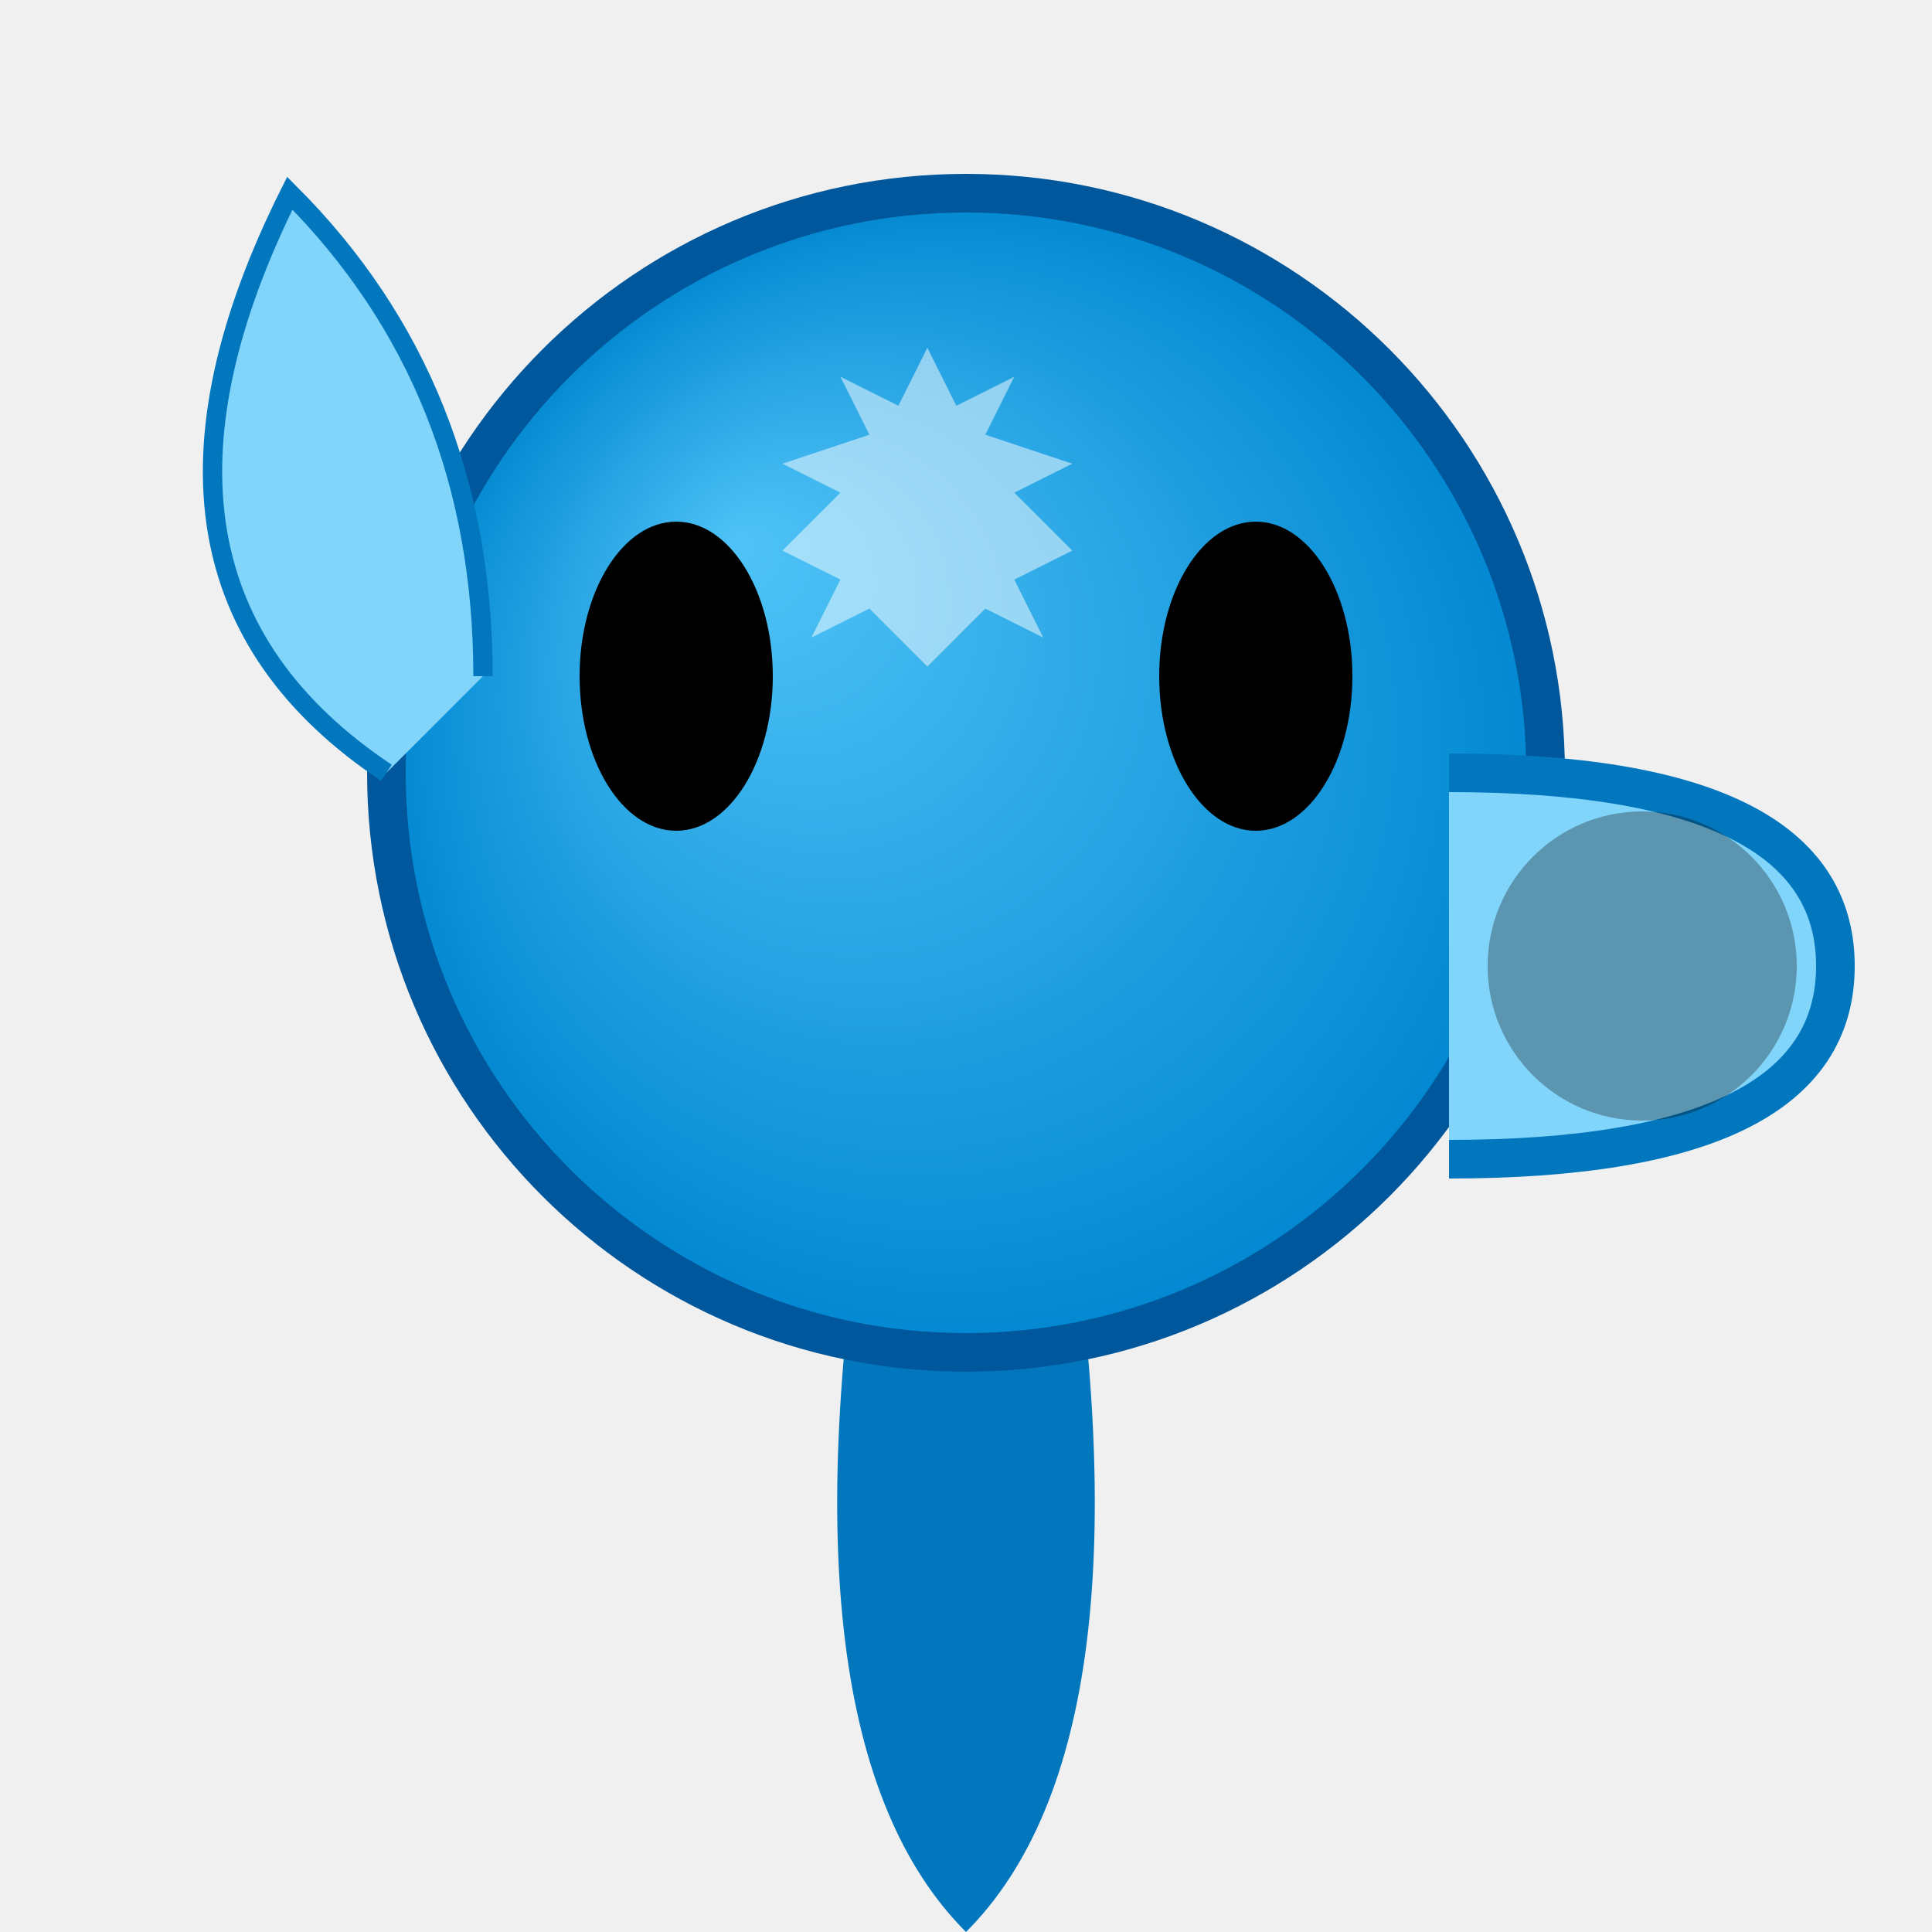
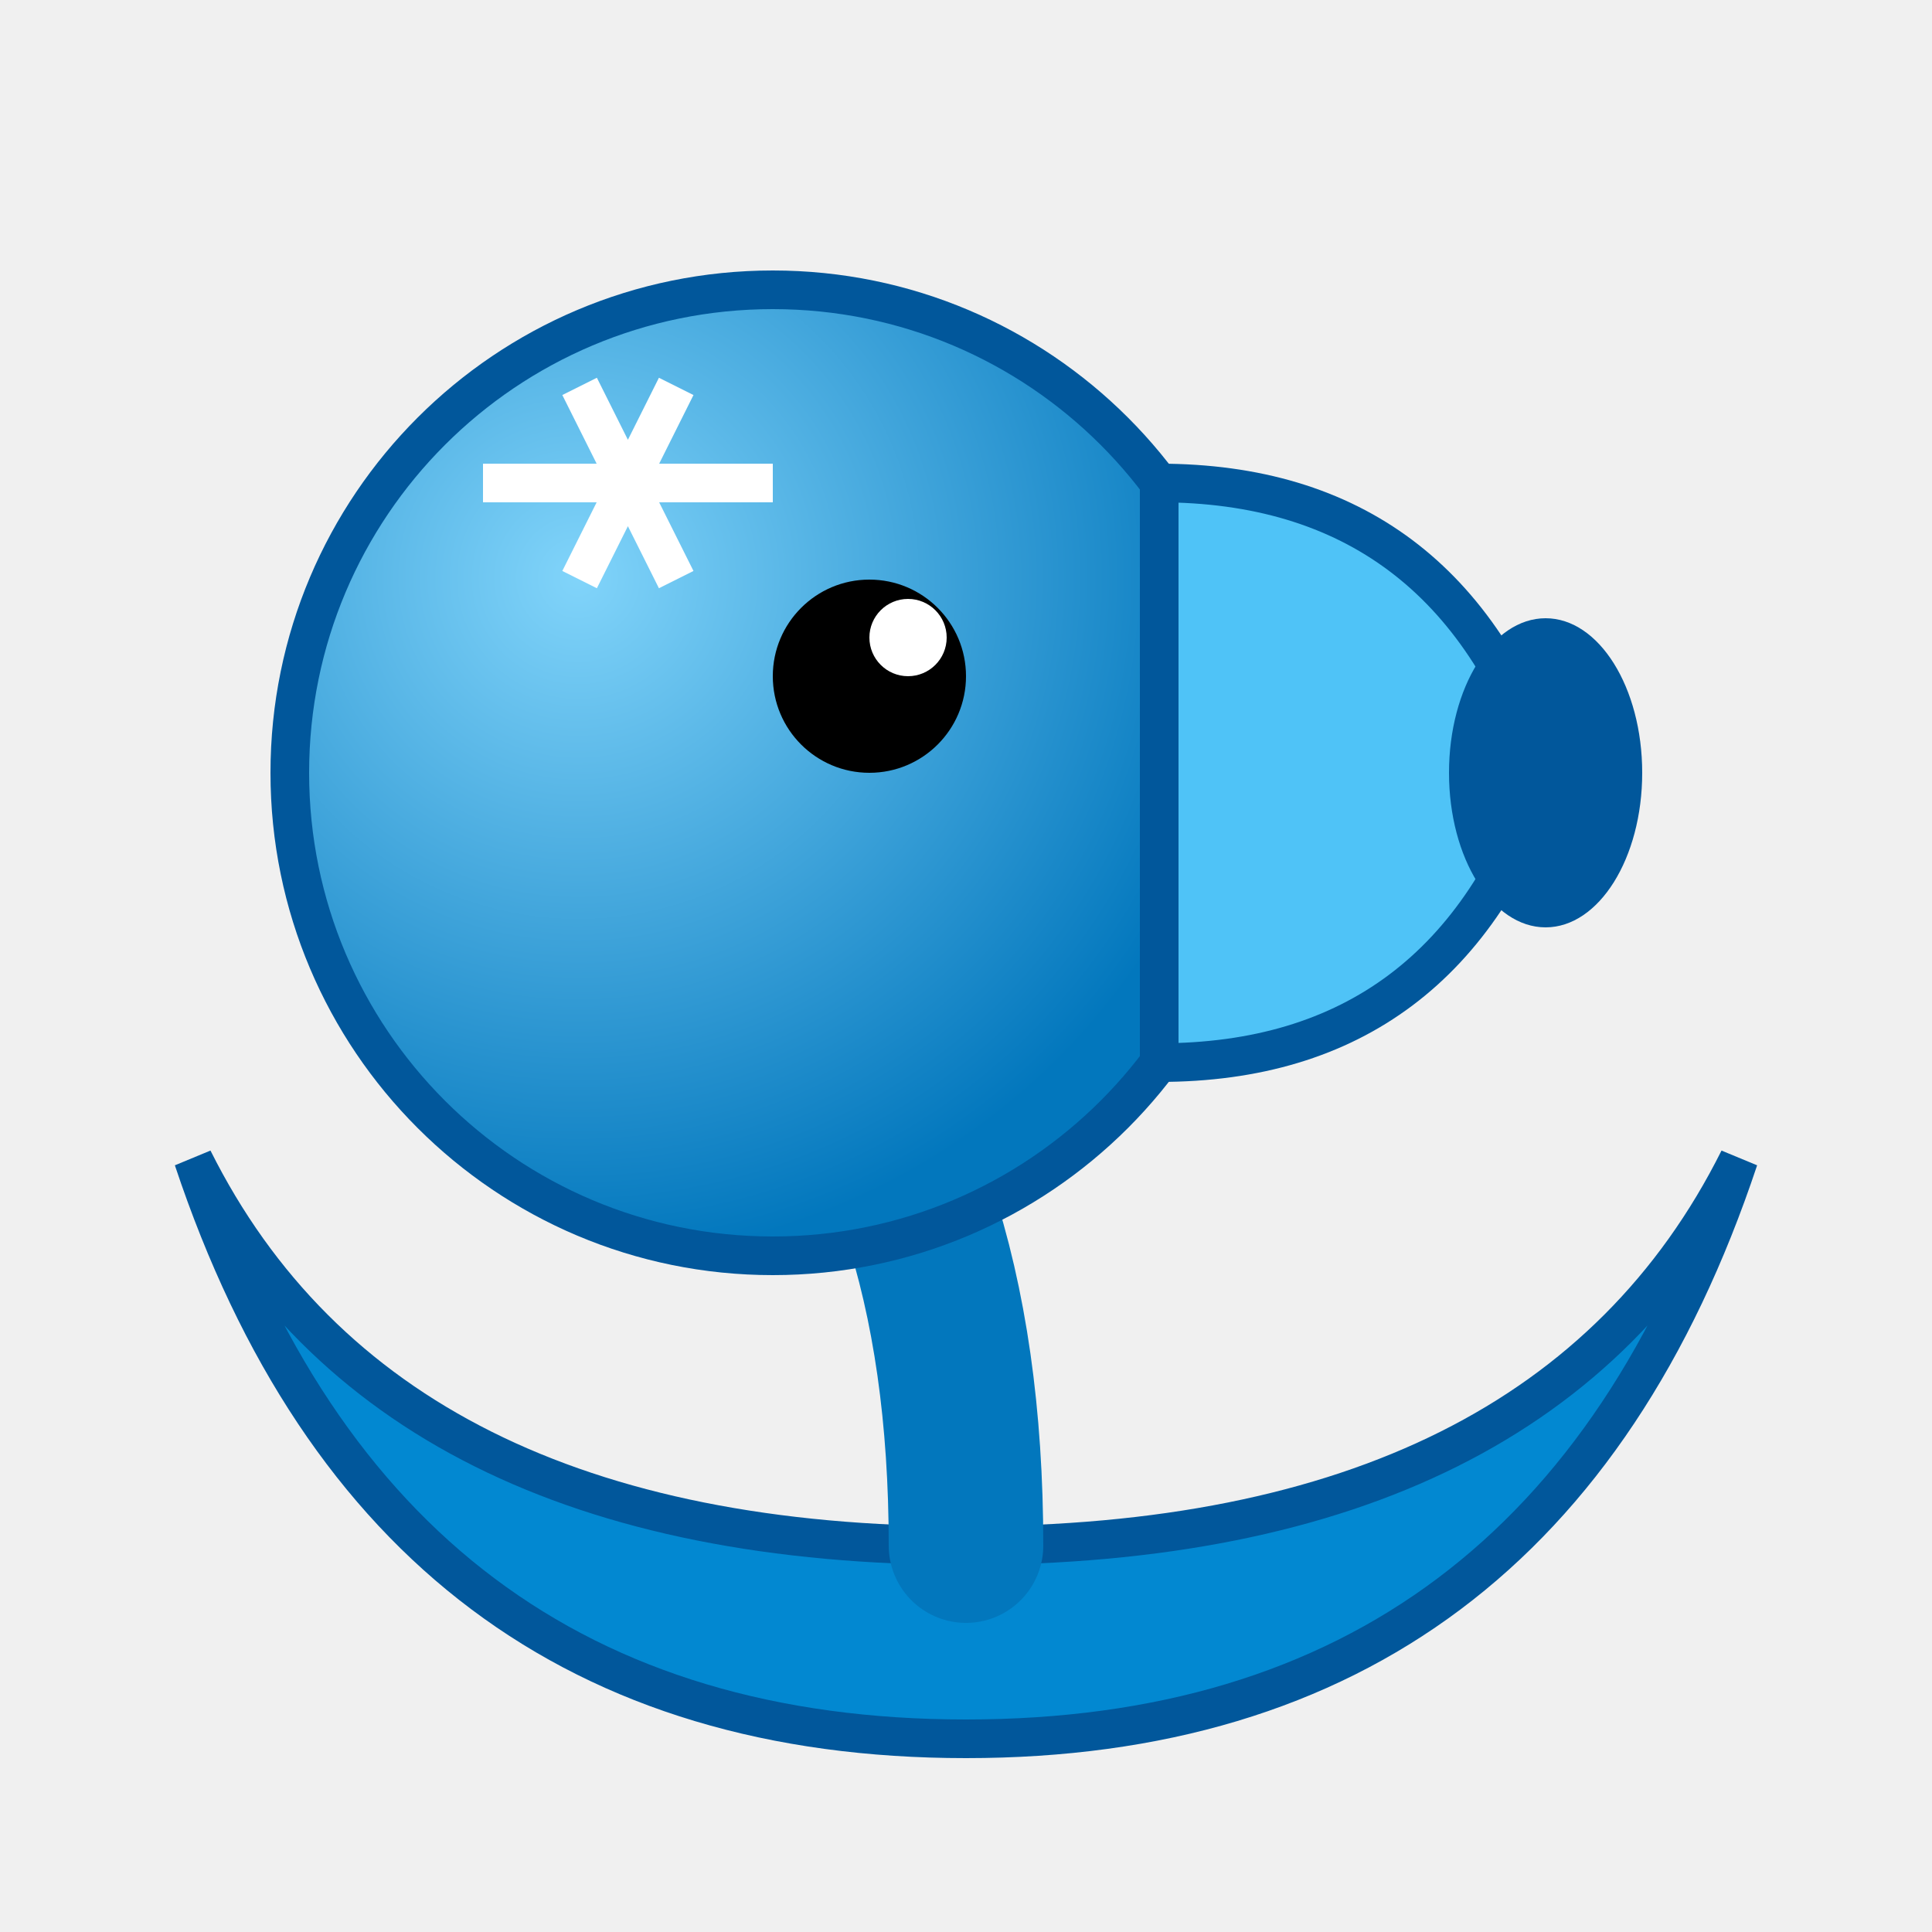
- <svg xmlns="http://www.w3.org/2000/svg" viewBox="0 0 100 100">
+ <svg xmlns="http://www.w3.org/2000/svg" width="100" height="100" viewBox="0 0 100 100">
  <defs>
-     <radialGradient id="snowHead" cx="50%" cy="50%" r="50%" fx="30%" fy="30%">
-       <stop offset="0%" style="stop-color:#4FC3F7;stop-opacity:1" />
-       <stop offset="100%" style="stop-color:#0288D1;stop-opacity:1" />
+     <radialGradient id="snowHeadGrad" cx="30%" cy="30%" r="70%">
+       <stop offset="0%" style="stop-color:#81D4FA;stop-opacity:1" />
+       <stop offset="100%" style="stop-color:#0277BD;stop-opacity:1" />
    </radialGradient>
  </defs>
-   <path d="M45,60 Q40,90 50,100 Q60,90 55,60" fill="#0277BD" />
-   <circle cx="50" cy="40" r="30" fill="url(#snowHead)" stroke="#01579B" stroke-width="2" />
-   <ellipse cx="35" cy="35" rx="5" ry="8" fill="black" />
-   <ellipse cx="65" cy="35" rx="5" ry="8" fill="black" />
-   <path d="M75,40 Q95,40 95,50 Q95,60 75,60" fill="#81D4FA" stroke="#0277BD" stroke-width="2" />
-   <circle cx="85" cy="50" r="8" fill="black" opacity="0.3" />
-   <path d="M20,40 Q5,30 15,10 Q25,20 25,35" fill="#81D4FA" stroke="#0277BD" stroke-width="1" />
-   <path d="M40,10 L45,20 L55,15 L50,25 L65,30 L55,35 L65,45 L55,50 L60,60 L50,55 L40,65 L30,55 L20,60 L25,50 L15,45 L25,35 L15,30 L30,25 L25,15 L35,20 Z" fill="white" opacity="0.5" transform="scale(0.3) translate(120, 50)" />
+   <path d="M50 80 Q20 80 10 60 Q20 90 50 90 T90 60 Q80 80 50 80" fill="#0288D1" stroke="#01579B" stroke-width="2" />
+   <path d="M50 80 Q50 60 40 50" fill="none" stroke="#0277BD" stroke-width="8" stroke-linecap="round" />
+   <circle cx="40" cy="40" r="25" fill="url(#snowHeadGrad)" stroke="#01579B" stroke-width="2" />
+   <path d="M60 25 Q75 25 80 40 Q75 55 60 55 Z" fill="#4FC3F7" stroke="#01579B" stroke-width="2" />
+   <ellipse cx="80" cy="40" rx="5" ry="8" fill="#01579B" />
+   <path d="M30 20 L35 30 M30 30 L35 20 M25 25 L40 25" stroke="white" stroke-width="2" />
+   <circle cx="45" cy="35" r="5" fill="black" />
+   <circle cx="47" cy="33" r="2" fill="white" />
</svg>
